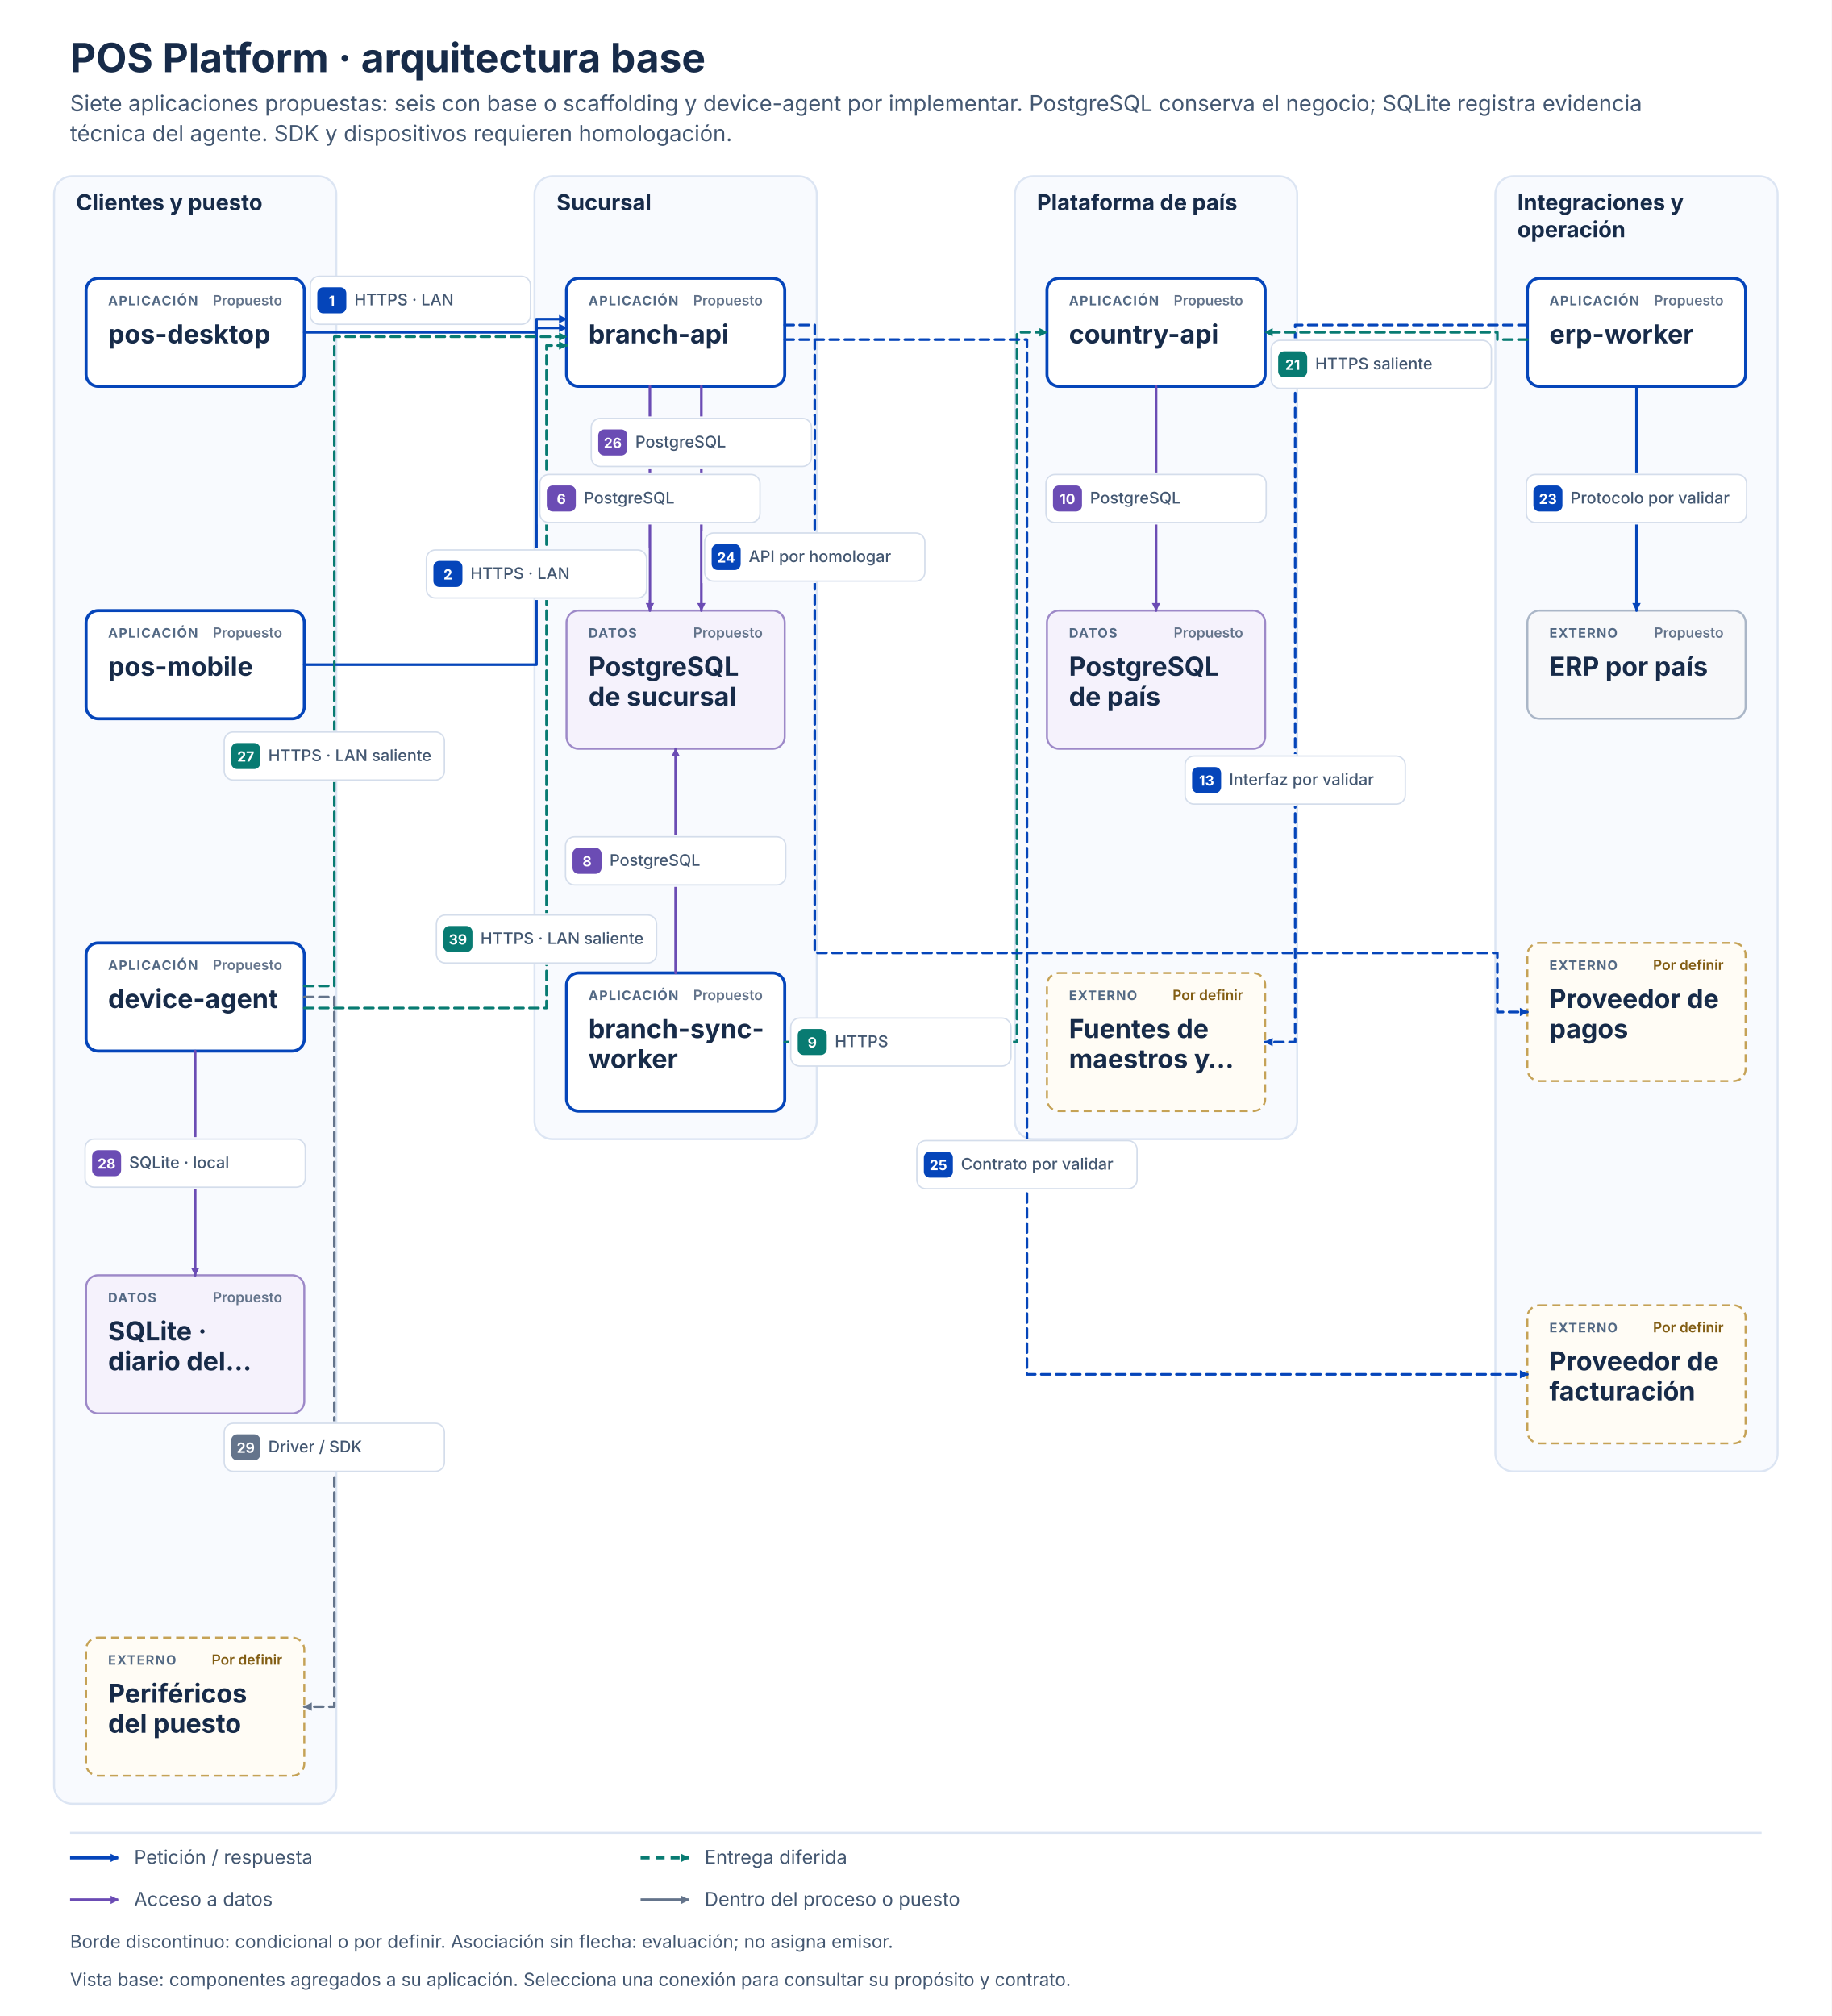
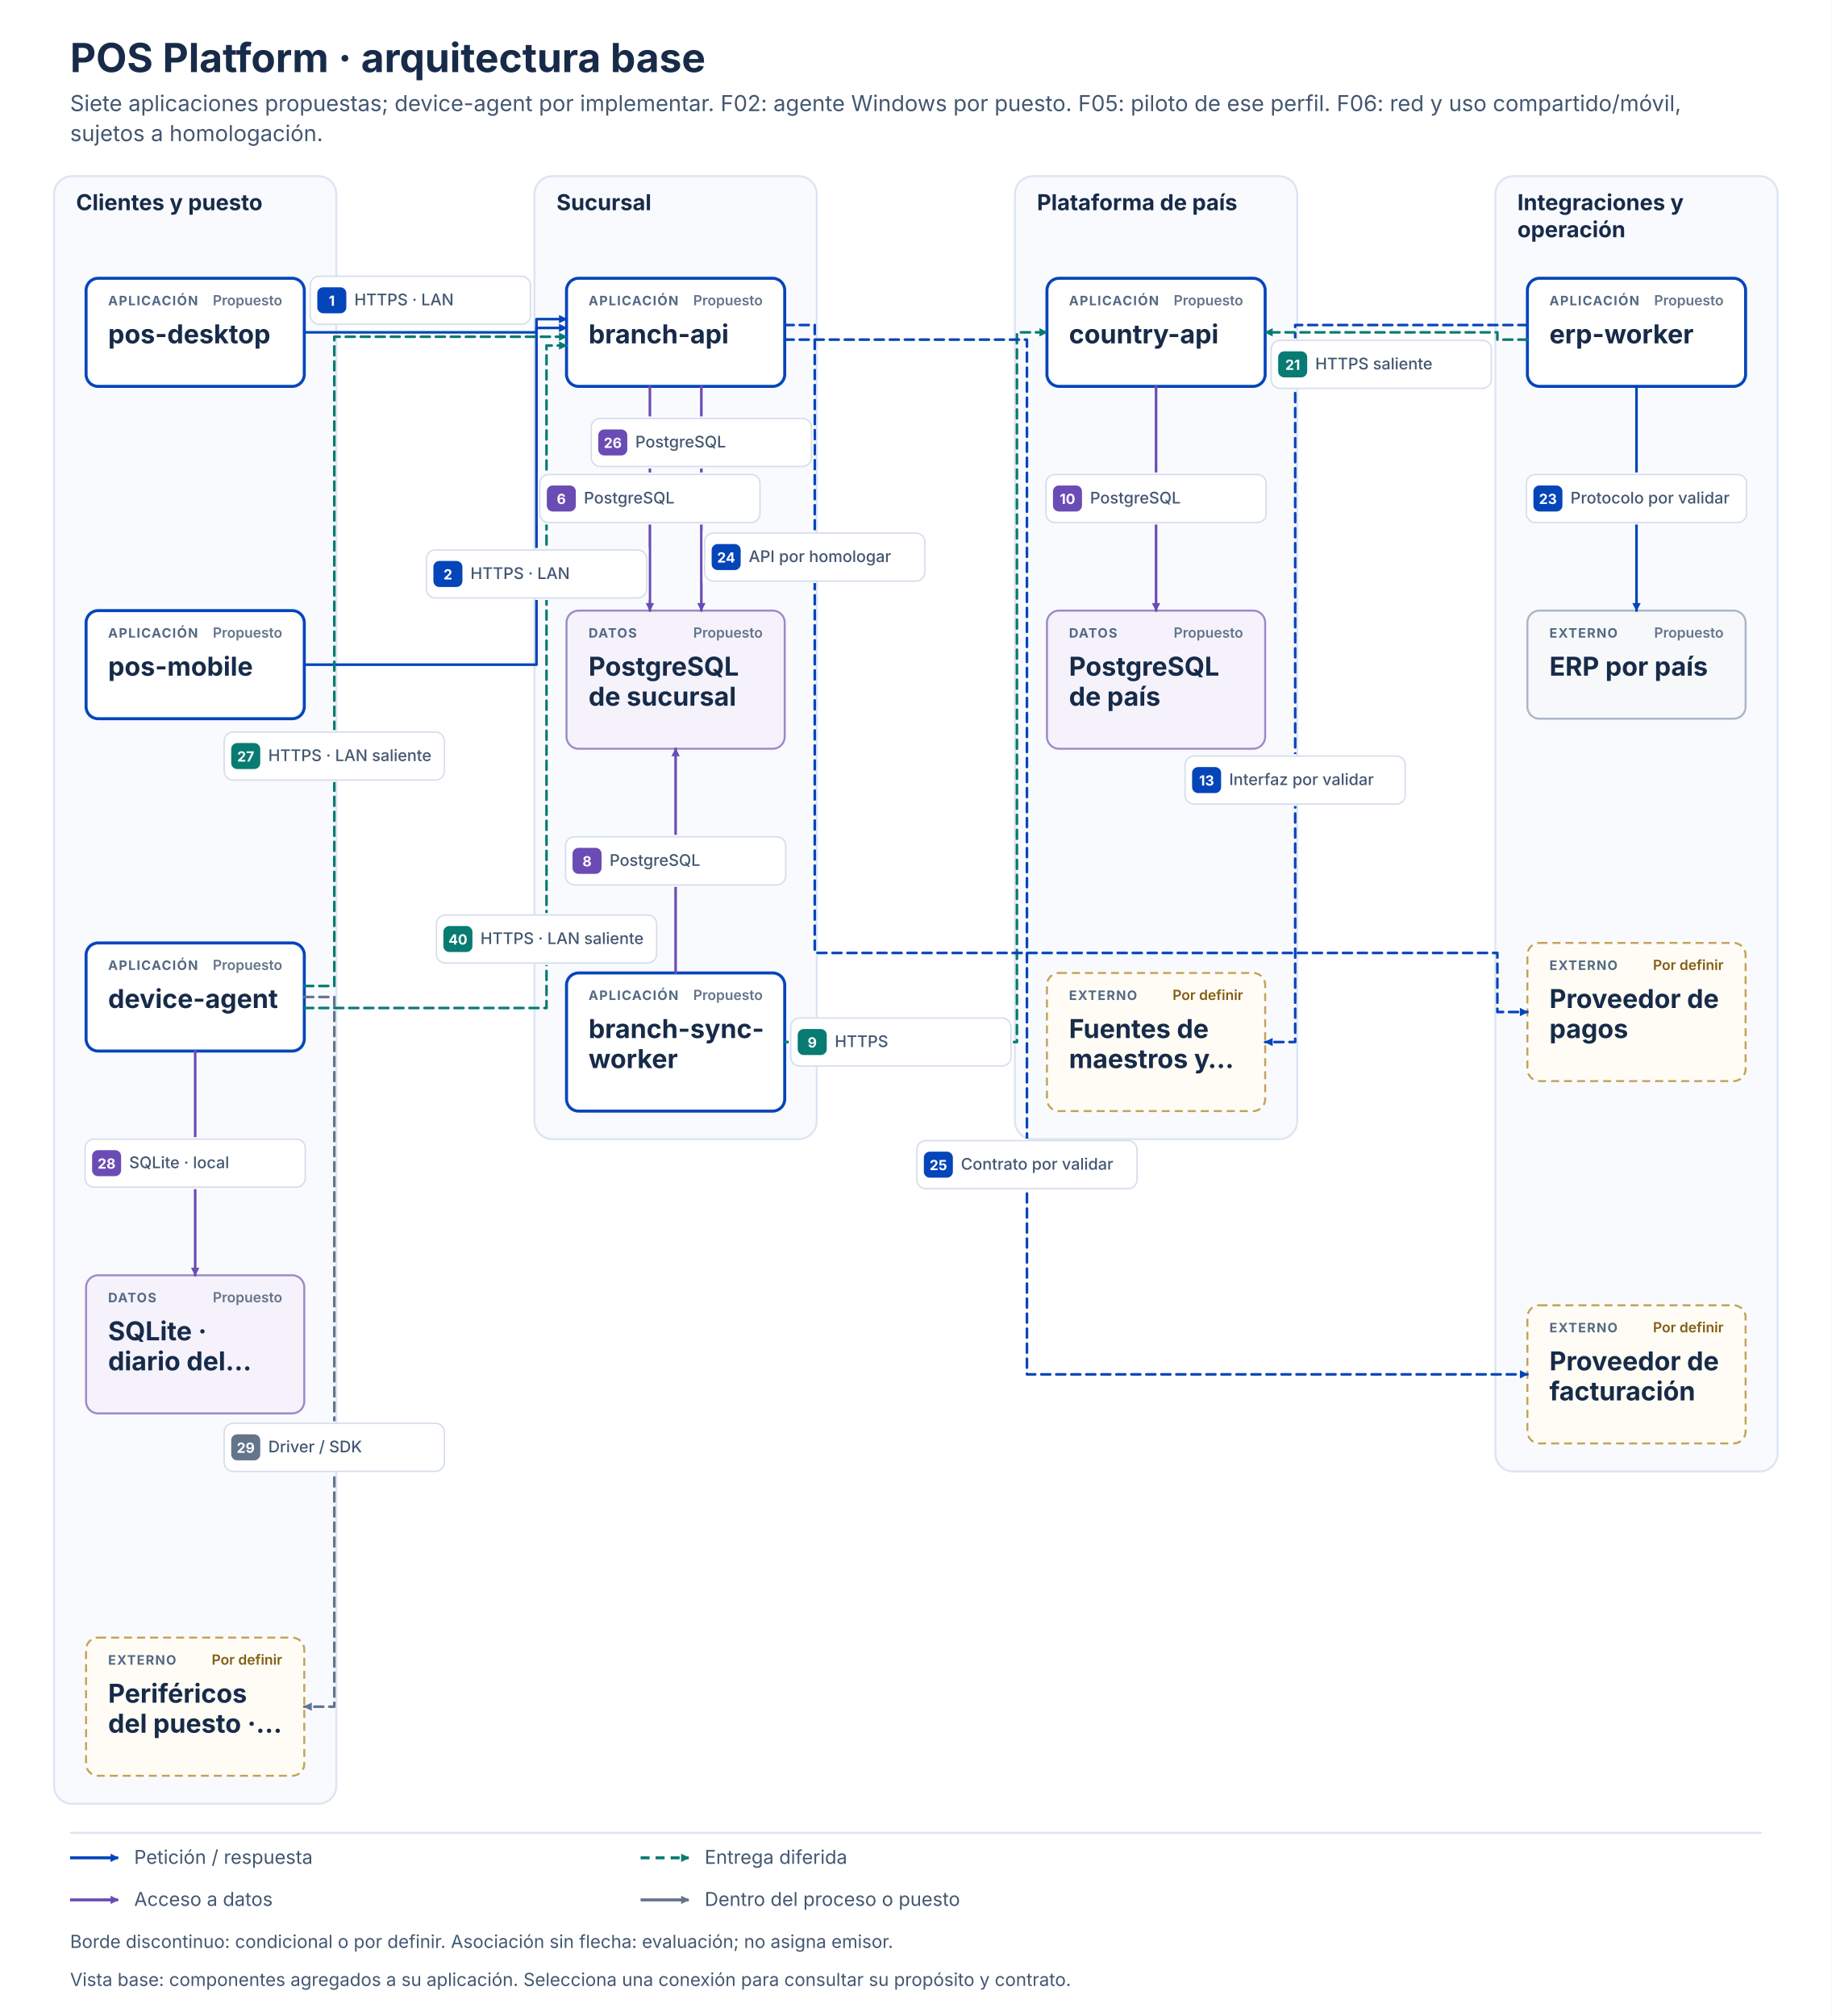
<svg xmlns="http://www.w3.org/2000/svg" class="architecture-svg" viewBox="0 0 1830 2014" width="1830" height="2014" role="img" aria-labelledby="architecture-title architecture-description">
  <defs>
    <style>
    .architecture-svg{font-family:Inter,system-ui,-apple-system,BlinkMacSystemFont,"Segoe UI",sans-serif;color:#172B49;background:#fff}
    .architecture-title,.architecture-node-title,.architecture-group-title{font-weight:700;fill:#172B49}
    .architecture-summary,.architecture-tech{fill:#435771}.architecture-tech{font-weight:500}
    .architecture-kind{font-weight:700;letter-spacing:1px;fill:#536984}.architecture-status{font-weight:600;fill:#64748B}
    .architecture-node-box{fill:#fff;stroke:#B4C5E3;stroke-width:2}.architecture-node[data-status="conditional"] .architecture-node-box,.architecture-node[data-status="unresolved"] .architecture-node-box{stroke-dasharray:8 5}
    .architecture-node[data-node-kind="app"] .architecture-node-box{stroke:#0545BA;stroke-width:3}.architecture-node[data-node-kind="data"] .architecture-node-box{fill:#F5F2FC;stroke:#9D89C8}
    .architecture-node[data-node-kind="external"] .architecture-node-box{fill:#F7F8FA;stroke:#AAB6C7}.architecture-node[data-status="unresolved"] .architecture-node-box{fill:#FFFCF5;stroke:#C5A256}
    .architecture-node[data-status="conditional"] .architecture-status{fill:#825D13}.architecture-node[data-status="unresolved"] .architecture-status{fill:#825D13}
    .architecture-edge-line{fill:none;stroke-width:2.6;stroke-linejoin:round;stroke-linecap:round}.architecture-edge-hit{fill:none;stroke:transparent;stroke-width:26;pointer-events:stroke}
    .architecture-edge-label{fill:#fff;stroke:#D4DDEB;stroke-width:1.4}.architecture-label-text{fill:#243B5A;font-weight:600}.architecture-label-protocol{fill:#435771;font-weight:500}.architecture-label-number{fill:#fff;font-weight:700}
    [data-item-id]{outline:none}[role="button"]{cursor:pointer}
    .architecture-node:is(:focus-visible,.is-selected,[aria-pressed="true"],[data-selected="true"]) .architecture-node-box{stroke:#0545BA;stroke-width:5;fill:#E9F0FE}
    .architecture-edge:is(:focus-visible,.is-selected,[aria-pressed="true"],[data-selected="true"]) .architecture-edge-line{stroke-width:5}
    .architecture-edge:is(:focus-visible,.is-selected,[aria-pressed="true"],[data-selected="true"]) .architecture-edge-label{stroke:#0545BA;stroke-width:3;fill:#E9F0FE}
    .architecture-node:is(.is-highlighted,.is-related) .architecture-node-box{stroke-width:4;stroke:#0545BA}.architecture-edge:is(.is-highlighted,.is-related) .architecture-edge-line{stroke-width:4}
    [data-item-id].is-muted{opacity:.2}
  </style>
    <mask id="architecture-label-clearance" maskUnits="userSpaceOnUse" x="0" y="0" width="1830" height="2014">
      <rect width="1830" height="2014" fill="#fff" />
      <rect x="308" y="274" width="224" height="52" fill="#000" />
      <rect x="424" y="547.4" width="224" height="52" fill="#000" />
      <rect x="537.3" y="472" width="224" height="52" fill="#000" />
      <rect x="563" y="834" width="224" height="52" fill="#000" />
      <rect x="788" y="1015" width="224" height="52" fill="#000" />
      <rect x="1043" y="472" width="224" height="52" fill="#000" />
      <rect x="1182" y="753.3" width="224" height="52" fill="#000" />
      <rect x="1268" y="338" width="224" height="52" fill="#000" />
      <rect x="1523" y="472" width="224" height="52" fill="#000" />
      <rect x="702" y="530.5" width="224" height="52" fill="#000" />
      <rect x="914" y="1137.5" width="224" height="52" fill="#000" />
      <rect x="588.7" y="416" width="224" height="52" fill="#000" />
      <rect x="222" y="729.3" width="224" height="52" fill="#000" />
      <rect x="83" y="1136" width="224" height="52" fill="#000" />
      <rect x="222" y="1419.9" width="224" height="52" fill="#000" />
      <rect x="434" y="912.1" width="224" height="52" fill="#000" />
    </mask>
    <clipPath id="architecture-route-hit-area" clipPathUnits="userSpaceOnUse">
      <path clip-rule="evenodd" fill-rule="evenodd" d="M 0 0 h 1830 v 2014 h -1830 Z M 86 278 h 218 v 108 h -218 Z M 86 610 h 218 v 108 h -218 Z M 86 942 h 218 v 108 h -218 Z M 86 1274 h 218 v 138 h -218 Z M 86 1636 h 218 v 138 h -218 Z M 566 278 h 218 v 108 h -218 Z M 566 610 h 218 v 138 h -218 Z M 566 972 h 218 v 138 h -218 Z M 1046 278 h 218 v 108 h -218 Z M 1046 610 h 218 v 138 h -218 Z M 1046 972 h 218 v 138 h -218 Z M 1526 278 h 218 v 108 h -218 Z M 1526 610 h 218 v 108 h -218 Z M 1526 942 h 218 v 138 h -218 Z M 1526 1304 h 218 v 138 h -218 Z M 309 275 h 222 v 50 h -222 Z M 425 548.4 h 222 v 50 h -222 Z M 538.3 473 h 222 v 50 h -222 Z M 564 835 h 222 v 50 h -222 Z M 789 1016 h 222 v 50 h -222 Z M 1044 473 h 222 v 50 h -222 Z M 1183 754.3 h 222 v 50 h -222 Z M 1269 339 h 222 v 50 h -222 Z M 1524 473 h 222 v 50 h -222 Z M 703 531.5 h 222 v 50 h -222 Z M 915 1138.5 h 222 v 50 h -222 Z M 589.7 417 h 222 v 50 h -222 Z M 223 730.3 h 222 v 50 h -222 Z M 84 1137 h 222 v 50 h -222 Z M 223 1420.9 h 222 v 50 h -222 Z M 435 913.1 h 222 v 50 h -222 Z" />
    </clipPath>
    <marker id="architecture-arrow-sync" viewBox="0 0 12 12" refX="10" refY="6" markerWidth="10" markerHeight="10" orient="auto-start-reverse" markerUnits="userSpaceOnUse">
      <path d="M 1 1 L 11 6 L 1 11 Z" fill="#0545BA" />
    </marker>
    <marker id="architecture-arrow-async" viewBox="0 0 12 12" refX="10" refY="6" markerWidth="10" markerHeight="10" orient="auto-start-reverse" markerUnits="userSpaceOnUse">
      <path d="M 1 1 L 11 6 L 1 11 Z" fill="#087B72" />
    </marker>
    <marker id="architecture-arrow-data" viewBox="0 0 12 12" refX="10" refY="6" markerWidth="10" markerHeight="10" orient="auto-start-reverse" markerUnits="userSpaceOnUse">
      <path d="M 1 1 L 11 6 L 1 11 Z" fill="#6B4CB4" />
    </marker>
    <marker id="architecture-arrow-local" viewBox="0 0 12 12" refX="10" refY="6" markerWidth="10" markerHeight="10" orient="auto-start-reverse" markerUnits="userSpaceOnUse">
      <path d="M 1 1 L 11 6 L 1 11 Z" fill="#64748B" />
    </marker>
  </defs>
  <rect width="1830" height="2014" fill="#fff" />
  <text class="architecture-title" x="70" y="72" font-size="40">
    <tspan x="70" dy="0">POS Platform · arquitectura base</tspan>
  </text>
  <text class="architecture-summary" x="70" y="111" font-size="22">
-     <tspan x="70" dy="0">Siete aplicaciones propuestas: seis con base o scaffolding y device-agent por implementar. PostgreSQL conserva el negocio; SQLite registra evidencia</tspan>
-     <tspan x="70" dy="30">técnica del agente. SDK y dispositivos requieren homologación.</tspan>
+     <tspan x="70" dy="0">Siete aplicaciones propuestas; device-agent por implementar. F02: agente Windows por puesto. F05: piloto de ese perfil. F06: red y uso compartido/móvil,</tspan>
+     <tspan x="70" dy="30">sujetos a homologación.</tspan>
  </text>
  <g class="architecture-group">
    <rect x="54" y="176" width="282" height="1626" rx="18" fill="#F8FAFE" stroke="#DCE5F3" stroke-width="2" />
    <text class="architecture-group-title" x="76" y="210" font-size="22">
      <tspan x="76" dy="0">Clientes y puesto</tspan>
    </text>
  </g>
  <g class="architecture-group">
    <rect x="534" y="176" width="282" height="962" rx="18" fill="#F8FAFE" stroke="#DCE5F3" stroke-width="2" />
    <text class="architecture-group-title" x="556" y="210" font-size="22">
      <tspan x="556" dy="0">Sucursal</tspan>
    </text>
  </g>
  <g class="architecture-group">
    <rect x="1014" y="176" width="282" height="962" rx="18" fill="#F8FAFE" stroke="#DCE5F3" stroke-width="2" />
    <text class="architecture-group-title" x="1036" y="210" font-size="22">
      <tspan x="1036" dy="0">Plataforma de país</tspan>
    </text>
  </g>
  <g class="architecture-group">
    <rect x="1494" y="176" width="282" height="1294" rx="18" fill="#F8FAFE" stroke="#DCE5F3" stroke-width="2" />
    <text class="architecture-group-title" x="1516" y="210" font-size="22">
      <tspan x="1516" dy="0">Integraciones y</tspan>
      <tspan x="1516" dy="27">operación</tspan>
    </text>
  </g>
  <g class="architecture-node" data-node-kind="app" data-status="proposed" data-item-id="desktop" data-item-kind="node">
    <rect class="architecture-node-box" x="86" y="278" width="218" height="108" rx="12" />
    <text class="architecture-kind" x="108" y="305" font-size="13">
      <tspan x="108" dy="0">APLICACIÓN</tspan>
    </text>
    <text class="architecture-status" x="282" y="305" font-size="14" text-anchor="end">Propuesto</text>
    <text class="architecture-node-title" x="108" y="343" font-size="26">
      <tspan x="108" dy="0">pos-desktop</tspan>
    </text>
    <text class="architecture-tech" x="108" y="278" font-size="18" />
    <text class="architecture-summary" x="108" y="278" font-size="19" />
  </g>
  <g class="architecture-node" data-node-kind="app" data-status="proposed" data-item-id="mobile" data-item-kind="node">
    <rect class="architecture-node-box" x="86" y="610" width="218" height="108" rx="12" />
    <text class="architecture-kind" x="108" y="637" font-size="13">
      <tspan x="108" dy="0">APLICACIÓN</tspan>
    </text>
    <text class="architecture-status" x="282" y="637" font-size="14" text-anchor="end">Propuesto</text>
    <text class="architecture-node-title" x="108" y="675" font-size="26">
      <tspan x="108" dy="0">pos-mobile</tspan>
    </text>
    <text class="architecture-tech" x="108" y="610" font-size="18" />
    <text class="architecture-summary" x="108" y="610" font-size="19" />
  </g>
  <g class="architecture-node" data-node-kind="app" data-status="proposed" data-item-id="bridge" data-item-kind="node">
    <rect class="architecture-node-box" x="86" y="942" width="218" height="108" rx="12" />
    <text class="architecture-kind" x="108" y="969" font-size="13">
      <tspan x="108" dy="0">APLICACIÓN</tspan>
    </text>
    <text class="architecture-status" x="282" y="969" font-size="14" text-anchor="end">Propuesto</text>
    <text class="architecture-node-title" x="108" y="1007" font-size="26">
      <tspan x="108" dy="0">device-agent</tspan>
    </text>
    <text class="architecture-tech" x="108" y="942" font-size="18" />
    <text class="architecture-summary" x="108" y="942" font-size="19" />
  </g>
  <g class="architecture-node" data-node-kind="data" data-status="proposed" data-item-id="device-journal" data-item-kind="node">
    <rect class="architecture-node-box" x="86" y="1274" width="218" height="138" rx="12" />
    <text class="architecture-kind" x="108" y="1301" font-size="13">
      <tspan x="108" dy="0">DATOS</tspan>
    </text>
    <text class="architecture-status" x="282" y="1301" font-size="14" text-anchor="end">Propuesto</text>
    <text class="architecture-node-title" x="108" y="1339" font-size="26">
      <tspan x="108" dy="0">SQLite ·</tspan>
      <tspan x="108" dy="30">diario del…</tspan>
    </text>
    <text class="architecture-tech" x="108" y="1274" font-size="18" />
    <text class="architecture-summary" x="108" y="1274" font-size="19" />
  </g>
  <g class="architecture-node" data-node-kind="external" data-status="unresolved" data-item-id="devices" data-item-kind="node">
    <rect class="architecture-node-box" x="86" y="1636" width="218" height="138" rx="12" />
    <text class="architecture-kind" x="108" y="1663" font-size="13">
      <tspan x="108" dy="0">EXTERNO</tspan>
    </text>
    <text class="architecture-status" x="282" y="1663" font-size="14" text-anchor="end">Por definir</text>
    <text class="architecture-node-title" x="108" y="1701" font-size="26">
      <tspan x="108" dy="0">Periféricos</tspan>
-       <tspan x="108" dy="30">del puesto</tspan>
+       <tspan x="108" dy="30">del puesto ·…</tspan>
    </text>
    <text class="architecture-tech" x="108" y="1636" font-size="18" />
    <text class="architecture-summary" x="108" y="1636" font-size="19" />
  </g>
  <g class="architecture-node" data-node-kind="app" data-status="proposed" data-item-id="branch-api" data-item-kind="node">
    <rect class="architecture-node-box" x="566" y="278" width="218" height="108" rx="12" />
    <text class="architecture-kind" x="588" y="305" font-size="13">
      <tspan x="588" dy="0">APLICACIÓN</tspan>
    </text>
    <text class="architecture-status" x="762" y="305" font-size="14" text-anchor="end">Propuesto</text>
    <text class="architecture-node-title" x="588" y="343" font-size="26">
      <tspan x="588" dy="0">branch-api</tspan>
    </text>
    <text class="architecture-tech" x="588" y="278" font-size="18" />
    <text class="architecture-summary" x="588" y="278" font-size="19" />
  </g>
  <g class="architecture-node" data-node-kind="data" data-status="proposed" data-item-id="branch-db" data-item-kind="node">
    <rect class="architecture-node-box" x="566" y="610" width="218" height="138" rx="12" />
    <text class="architecture-kind" x="588" y="637" font-size="13">
      <tspan x="588" dy="0">DATOS</tspan>
    </text>
    <text class="architecture-status" x="762" y="637" font-size="14" text-anchor="end">Propuesto</text>
    <text class="architecture-node-title" x="588" y="675" font-size="26">
      <tspan x="588" dy="0">PostgreSQL</tspan>
      <tspan x="588" dy="30">de sucursal</tspan>
    </text>
    <text class="architecture-tech" x="588" y="610" font-size="18" />
    <text class="architecture-summary" x="588" y="610" font-size="19" />
  </g>
  <g class="architecture-node" data-node-kind="app" data-status="proposed" data-item-id="branch-sync" data-item-kind="node">
    <rect class="architecture-node-box" x="566" y="972" width="218" height="138" rx="12" />
    <text class="architecture-kind" x="588" y="999" font-size="13">
      <tspan x="588" dy="0">APLICACIÓN</tspan>
    </text>
    <text class="architecture-status" x="762" y="999" font-size="14" text-anchor="end">Propuesto</text>
    <text class="architecture-node-title" x="588" y="1037" font-size="26">
      <tspan x="588" dy="0">branch-sync-</tspan>
      <tspan x="588" dy="30">worker</tspan>
    </text>
    <text class="architecture-tech" x="588" y="972" font-size="18" />
    <text class="architecture-summary" x="588" y="972" font-size="19" />
  </g>
  <g class="architecture-node" data-node-kind="app" data-status="proposed" data-item-id="country-api" data-item-kind="node">
    <rect class="architecture-node-box" x="1046" y="278" width="218" height="108" rx="12" />
    <text class="architecture-kind" x="1068" y="305" font-size="13">
      <tspan x="1068" dy="0">APLICACIÓN</tspan>
    </text>
    <text class="architecture-status" x="1242" y="305" font-size="14" text-anchor="end">Propuesto</text>
    <text class="architecture-node-title" x="1068" y="343" font-size="26">
      <tspan x="1068" dy="0">country-api</tspan>
    </text>
    <text class="architecture-tech" x="1068" y="278" font-size="18" />
    <text class="architecture-summary" x="1068" y="278" font-size="19" />
  </g>
  <g class="architecture-node" data-node-kind="data" data-status="proposed" data-item-id="country-db" data-item-kind="node">
    <rect class="architecture-node-box" x="1046" y="610" width="218" height="138" rx="12" />
    <text class="architecture-kind" x="1068" y="637" font-size="13">
      <tspan x="1068" dy="0">DATOS</tspan>
    </text>
    <text class="architecture-status" x="1242" y="637" font-size="14" text-anchor="end">Propuesto</text>
    <text class="architecture-node-title" x="1068" y="675" font-size="26">
      <tspan x="1068" dy="0">PostgreSQL</tspan>
      <tspan x="1068" dy="30">de país</tspan>
    </text>
    <text class="architecture-tech" x="1068" y="610" font-size="18" />
    <text class="architecture-summary" x="1068" y="610" font-size="19" />
  </g>
  <g class="architecture-node" data-node-kind="external" data-status="unresolved" data-item-id="masters" data-item-kind="node">
    <rect class="architecture-node-box" x="1046" y="972" width="218" height="138" rx="12" />
    <text class="architecture-kind" x="1068" y="999" font-size="13">
      <tspan x="1068" dy="0">EXTERNO</tspan>
    </text>
    <text class="architecture-status" x="1242" y="999" font-size="14" text-anchor="end">Por definir</text>
    <text class="architecture-node-title" x="1068" y="1037" font-size="26">
      <tspan x="1068" dy="0">Fuentes de</tspan>
      <tspan x="1068" dy="30">maestros y…</tspan>
    </text>
    <text class="architecture-tech" x="1068" y="972" font-size="18" />
    <text class="architecture-summary" x="1068" y="972" font-size="19" />
  </g>
  <g class="architecture-node" data-node-kind="app" data-status="proposed" data-item-id="erp-worker" data-item-kind="node">
    <rect class="architecture-node-box" x="1526" y="278" width="218" height="108" rx="12" />
    <text class="architecture-kind" x="1548" y="305" font-size="13">
      <tspan x="1548" dy="0">APLICACIÓN</tspan>
    </text>
    <text class="architecture-status" x="1722" y="305" font-size="14" text-anchor="end">Propuesto</text>
    <text class="architecture-node-title" x="1548" y="343" font-size="26">
      <tspan x="1548" dy="0">erp-worker</tspan>
    </text>
    <text class="architecture-tech" x="1548" y="278" font-size="18" />
    <text class="architecture-summary" x="1548" y="278" font-size="19" />
  </g>
  <g class="architecture-node" data-node-kind="external" data-status="proposed" data-item-id="erp" data-item-kind="node">
    <rect class="architecture-node-box" x="1526" y="610" width="218" height="108" rx="12" />
    <text class="architecture-kind" x="1548" y="637" font-size="13">
      <tspan x="1548" dy="0">EXTERNO</tspan>
    </text>
    <text class="architecture-status" x="1722" y="637" font-size="14" text-anchor="end">Propuesto</text>
    <text class="architecture-node-title" x="1548" y="675" font-size="26">
      <tspan x="1548" dy="0">ERP por país</tspan>
    </text>
    <text class="architecture-tech" x="1548" y="610" font-size="18" />
    <text class="architecture-summary" x="1548" y="610" font-size="19" />
  </g>
  <g class="architecture-node" data-node-kind="external" data-status="unresolved" data-item-id="payments" data-item-kind="node">
    <rect class="architecture-node-box" x="1526" y="942" width="218" height="138" rx="12" />
    <text class="architecture-kind" x="1548" y="969" font-size="13">
      <tspan x="1548" dy="0">EXTERNO</tspan>
    </text>
    <text class="architecture-status" x="1722" y="969" font-size="14" text-anchor="end">Por definir</text>
    <text class="architecture-node-title" x="1548" y="1007" font-size="26">
      <tspan x="1548" dy="0">Proveedor de</tspan>
      <tspan x="1548" dy="30">pagos</tspan>
    </text>
    <text class="architecture-tech" x="1548" y="942" font-size="18" />
    <text class="architecture-summary" x="1548" y="942" font-size="19" />
  </g>
  <g class="architecture-node" data-node-kind="external" data-status="unresolved" data-item-id="fiscal" data-item-kind="node">
    <rect class="architecture-node-box" x="1526" y="1304" width="218" height="138" rx="12" />
    <text class="architecture-kind" x="1548" y="1331" font-size="13">
      <tspan x="1548" dy="0">EXTERNO</tspan>
    </text>
    <text class="architecture-status" x="1722" y="1331" font-size="14" text-anchor="end">Por definir</text>
    <text class="architecture-node-title" x="1548" y="1369" font-size="26">
      <tspan x="1548" dy="0">Proveedor de</tspan>
      <tspan x="1548" dy="30">facturación</tspan>
    </text>
    <text class="architecture-tech" x="1548" y="1304" font-size="18" />
    <text class="architecture-summary" x="1548" y="1304" font-size="19" />
  </g>
  <g class="architecture-edge" data-from="desktop" data-to="branch-api" data-relation="communication" data-mode="sync" data-status="proposed" data-item-id="desktop-api" data-item-kind="edge">
    <path class="architecture-edge-hit" d="M 304 332 L 536 332 L 536 318.8 L 566 318.8" clip-path="url(#architecture-route-hit-area)" />
    <path class="architecture-edge-line" d="M 304 332 L 536 332 L 536 318.8 L 566 318.8" stroke="#0545BA" marker-end="url(#architecture-arrow-sync)" mask="url(#architecture-label-clearance)" pointer-events="none" />
    <rect class="architecture-edge-label" x="310" y="276" width="220" height="48" rx="9" />
    <rect x="317" y="287" width="29" height="26" rx="6" fill="#0545BA" />
    <text class="architecture-label-number" x="331.5" y="305.5" text-anchor="middle" font-size="14">1</text>
    <text class="architecture-label-text" x="354" y="298" font-size="17" />
    <text class="architecture-label-protocol" x="354" y="305" font-size="16">
      <tspan x="354" dy="0">HTTPS · LAN</tspan>
    </text>
  </g>
  <g class="architecture-edge" data-from="mobile" data-to="branch-api" data-relation="communication" data-mode="sync" data-status="proposed" data-item-id="mobile-api" data-item-kind="edge">
    <path class="architecture-edge-hit" d="M 304 664 L 536 664 L 536 327.6 L 566 327.6" clip-path="url(#architecture-route-hit-area)" />
    <path class="architecture-edge-line" d="M 304 664 L 536 664 L 536 327.6 L 566 327.6" stroke="#0545BA" marker-end="url(#architecture-arrow-sync)" mask="url(#architecture-label-clearance)" pointer-events="none" />
    <rect class="architecture-edge-label" x="426" y="549.4" width="220" height="48" rx="9" />
    <rect x="433" y="560.4" width="29" height="26" rx="6" fill="#0545BA" />
    <text class="architecture-label-number" x="447.5" y="578.9" text-anchor="middle" font-size="14">2</text>
    <text class="architecture-label-text" x="470" y="571.4" font-size="17" />
    <text class="architecture-label-protocol" x="470" y="578.4" font-size="16">
      <tspan x="470" dy="0">HTTPS · LAN</tspan>
    </text>
  </g>
  <g class="architecture-edge" data-from="branch-api" data-to="branch-db" data-relation="communication" data-mode="data" data-status="proposed" data-item-id="commit-local" data-item-kind="edge">
    <path class="architecture-edge-hit" d="M 649.3 386 L 649.3 610" clip-path="url(#architecture-route-hit-area)" />
    <path class="architecture-edge-line" d="M 649.3 386 L 649.3 610" stroke="#6B4CB4" marker-end="url(#architecture-arrow-data)" mask="url(#architecture-label-clearance)" pointer-events="none" />
    <rect class="architecture-edge-label" x="539.3" y="474" width="220" height="48" rx="9" />
    <rect x="546.3" y="485" width="29" height="26" rx="6" fill="#6B4CB4" />
    <text class="architecture-label-number" x="560.8" y="503.5" text-anchor="middle" font-size="14">6</text>
    <text class="architecture-label-text" x="583.3" y="496" font-size="17" />
    <text class="architecture-label-protocol" x="583.3" y="503" font-size="16">
      <tspan x="583.3" dy="0">PostgreSQL</tspan>
    </text>
  </g>
  <g class="architecture-edge" data-from="branch-sync" data-to="branch-db" data-relation="communication" data-mode="data" data-status="proposed" data-item-id="sync-local" data-item-kind="edge">
    <path class="architecture-edge-hit" d="M 675 972 L 675 748" clip-path="url(#architecture-route-hit-area)" />
    <path class="architecture-edge-line" d="M 675 972 L 675 748" stroke="#6B4CB4" marker-end="url(#architecture-arrow-data)" mask="url(#architecture-label-clearance)" pointer-events="none" />
    <rect class="architecture-edge-label" x="565" y="836" width="220" height="48" rx="9" />
    <rect x="572" y="847" width="29" height="26" rx="6" fill="#6B4CB4" />
    <text class="architecture-label-number" x="586.5" y="865.5" text-anchor="middle" font-size="14">8</text>
    <text class="architecture-label-text" x="609" y="858" font-size="17" />
    <text class="architecture-label-protocol" x="609" y="865" font-size="16">
      <tspan x="609" dy="0">PostgreSQL</tspan>
    </text>
  </g>
  <g class="architecture-edge" data-from="branch-sync" data-to="country-api" data-relation="communication" data-mode="async" data-status="proposed" data-item-id="sync-country" data-item-kind="edge">
    <path class="architecture-edge-hit" d="M 784 1041 L 1016 1041 L 1016 332 L 1046 332" clip-path="url(#architecture-route-hit-area)" />
    <path class="architecture-edge-line" d="M 784 1041 L 1016 1041 L 1016 332 L 1046 332" stroke="#087B72" stroke-dasharray="9 6" marker-end="url(#architecture-arrow-async)" mask="url(#architecture-label-clearance)" pointer-events="none" />
    <rect class="architecture-edge-label" x="790" y="1017" width="220" height="48" rx="9" />
    <rect x="797" y="1028" width="29" height="26" rx="6" fill="#087B72" />
    <text class="architecture-label-number" x="811.5" y="1046.5" text-anchor="middle" font-size="14">9</text>
    <text class="architecture-label-text" x="834" y="1039" font-size="17" />
    <text class="architecture-label-protocol" x="834" y="1046" font-size="16">
      <tspan x="834" dy="0">HTTPS</tspan>
    </text>
  </g>
  <g class="architecture-edge" data-from="country-api" data-to="country-db" data-relation="communication" data-mode="data" data-status="proposed" data-item-id="accept-country" data-item-kind="edge">
    <path class="architecture-edge-hit" d="M 1155 386 L 1155 610" clip-path="url(#architecture-route-hit-area)" />
    <path class="architecture-edge-line" d="M 1155 386 L 1155 610" stroke="#6B4CB4" marker-end="url(#architecture-arrow-data)" mask="url(#architecture-label-clearance)" pointer-events="none" />
    <rect class="architecture-edge-label" x="1045" y="474" width="220" height="48" rx="9" />
    <rect x="1052" y="485" width="29" height="26" rx="6" fill="#6B4CB4" />
    <text class="architecture-label-number" x="1066.5" y="503.5" text-anchor="middle" font-size="14">10</text>
    <text class="architecture-label-text" x="1089" y="496" font-size="17" />
    <text class="architecture-label-protocol" x="1089" y="503" font-size="16">
      <tspan x="1089" dy="0">PostgreSQL</tspan>
    </text>
  </g>
  <g class="architecture-edge" data-from="erp-worker" data-to="masters" data-relation="communication" data-mode="sync" data-status="unresolved" data-item-id="fetch-source" data-item-kind="edge">
    <path class="architecture-edge-hit" d="M 1526 324.7 L 1294 324.7 L 1294 1041 L 1264 1041" clip-path="url(#architecture-route-hit-area)" />
    <path class="architecture-edge-line" d="M 1526 324.7 L 1294 324.7 L 1294 1041 L 1264 1041" stroke="#0545BA" stroke-dasharray="9 6" marker-end="url(#architecture-arrow-sync)" mask="url(#architecture-label-clearance)" pointer-events="none" />
    <rect class="architecture-edge-label" x="1184" y="755.3" width="220" height="48" rx="9" />
    <rect x="1191" y="766.3" width="29" height="26" rx="6" fill="#0545BA" />
    <text class="architecture-label-number" x="1205.5" y="784.8" text-anchor="middle" font-size="14">13</text>
    <text class="architecture-label-text" x="1228" y="777.3" font-size="17" />
    <text class="architecture-label-protocol" x="1228" y="784.3" font-size="16">
      <tspan x="1228" dy="0">Interfaz por validar</tspan>
    </text>
  </g>
  <g class="architecture-edge" data-from="erp-worker" data-to="country-api" data-relation="communication" data-mode="async" data-status="proposed" data-item-id="claim-report" data-item-kind="edge">
    <path class="architecture-edge-hit" d="M 1526 339.3 L 1496 339.3 L 1496 332 L 1264 332" clip-path="url(#architecture-route-hit-area)" />
    <path class="architecture-edge-line" d="M 1526 339.3 L 1496 339.3 L 1496 332 L 1264 332" stroke="#087B72" stroke-dasharray="9 6" marker-end="url(#architecture-arrow-async)" mask="url(#architecture-label-clearance)" pointer-events="none" />
    <rect class="architecture-edge-label" x="1270" y="340" width="220" height="48" rx="9" />
    <rect x="1277" y="351" width="29" height="26" rx="6" fill="#087B72" />
    <text class="architecture-label-number" x="1291.5" y="369.5" text-anchor="middle" font-size="14">21</text>
    <text class="architecture-label-text" x="1314" y="362" font-size="17" />
    <text class="architecture-label-protocol" x="1314" y="369" font-size="16">
      <tspan x="1314" dy="0">HTTPS saliente</tspan>
    </text>
  </g>
  <g class="architecture-edge" data-from="erp-worker" data-to="erp" data-relation="communication" data-mode="sync" data-status="proposed" data-item-id="send-erp" data-item-kind="edge">
    <path class="architecture-edge-hit" d="M 1635 386 L 1635 610" clip-path="url(#architecture-route-hit-area)" />
    <path class="architecture-edge-line" d="M 1635 386 L 1635 610" stroke="#0545BA" marker-end="url(#architecture-arrow-sync)" mask="url(#architecture-label-clearance)" pointer-events="none" />
    <rect class="architecture-edge-label" x="1525" y="474" width="220" height="48" rx="9" />
    <rect x="1532" y="485" width="29" height="26" rx="6" fill="#0545BA" />
    <text class="architecture-label-number" x="1546.5" y="503.5" text-anchor="middle" font-size="14">23</text>
    <text class="architecture-label-text" x="1569" y="496" font-size="17" />
    <text class="architecture-label-protocol" x="1569" y="503" font-size="16">
      <tspan x="1569" dy="0">Protocolo por validar</tspan>
    </text>
  </g>
  <g class="architecture-edge" data-from="branch-api" data-to="payments" data-relation="communication" data-mode="sync" data-status="conditional" data-item-id="payment-api" data-item-kind="edge">
    <path class="architecture-edge-hit" d="M 784 324.7 L 814 324.7 L 814 952 L 1496 952 L 1496 1011 L 1526 1011" clip-path="url(#architecture-route-hit-area)" />
    <path class="architecture-edge-line" d="M 784 324.7 L 814 324.7 L 814 952 L 1496 952 L 1496 1011 L 1526 1011" stroke="#0545BA" stroke-dasharray="9 6" marker-end="url(#architecture-arrow-sync)" mask="url(#architecture-label-clearance)" pointer-events="none" />
    <rect class="architecture-edge-label" x="704" y="532.5" width="220" height="48" rx="9" />
    <rect x="711" y="543.5" width="29" height="26" rx="6" fill="#0545BA" />
    <text class="architecture-label-number" x="725.5" y="562" text-anchor="middle" font-size="14">24</text>
    <text class="architecture-label-text" x="748" y="554.5" font-size="17" />
    <text class="architecture-label-protocol" x="748" y="561.5" font-size="16">
      <tspan x="748" dy="0">API por homologar</tspan>
    </text>
  </g>
  <g class="architecture-edge" data-from="branch-api" data-to="fiscal" data-relation="communication" data-mode="sync" data-status="conditional" data-item-id="fiscal-api" data-item-kind="edge">
    <path class="architecture-edge-hit" d="M 784 339.3 L 1026 339.3 L 1026 1373 L 1526 1373" clip-path="url(#architecture-route-hit-area)" />
    <path class="architecture-edge-line" d="M 784 339.3 L 1026 339.3 L 1026 1373 L 1526 1373" stroke="#0545BA" stroke-dasharray="9 6" marker-end="url(#architecture-arrow-sync)" mask="url(#architecture-label-clearance)" pointer-events="none" />
    <rect class="architecture-edge-label" x="916" y="1139.5" width="220" height="48" rx="9" />
    <rect x="923" y="1150.5" width="29" height="26" rx="6" fill="#0545BA" />
    <text class="architecture-label-number" x="937.5" y="1169" text-anchor="middle" font-size="14">25</text>
    <text class="architecture-label-text" x="960" y="1161.5" font-size="17" />
    <text class="architecture-label-protocol" x="960" y="1168.5" font-size="16">
      <tspan x="960" dy="0">Contrato por validar</tspan>
    </text>
  </g>
  <g class="architecture-edge" data-from="branch-api" data-to="branch-db" data-relation="communication" data-mode="data" data-status="proposed" data-item-id="device-jobs-local" data-item-kind="edge">
    <path class="architecture-edge-hit" d="M 700.7 386 L 700.7 610" clip-path="url(#architecture-route-hit-area)" />
    <path class="architecture-edge-line" d="M 700.7 386 L 700.7 610" stroke="#6B4CB4" marker-end="url(#architecture-arrow-data)" mask="url(#architecture-label-clearance)" pointer-events="none" />
    <rect class="architecture-edge-label" x="590.7" y="418" width="220" height="48" rx="9" />
    <rect x="597.7" y="429" width="29" height="26" rx="6" fill="#6B4CB4" />
    <text class="architecture-label-number" x="612.2" y="447.5" text-anchor="middle" font-size="14">26</text>
    <text class="architecture-label-text" x="634.7" y="440" font-size="17" />
    <text class="architecture-label-protocol" x="634.7" y="447" font-size="16">
      <tspan x="634.7" dy="0">PostgreSQL</tspan>
    </text>
  </g>
  <g class="architecture-edge" data-from="bridge" data-to="branch-api" data-relation="communication" data-mode="async" data-status="proposed" data-item-id="device-command" data-item-kind="edge">
    <path class="architecture-edge-hit" d="M 304 985 L 334 985 L 334 336.4 L 566 336.4" clip-path="url(#architecture-route-hit-area)" />
    <path class="architecture-edge-line" d="M 304 985 L 334 985 L 334 336.4 L 566 336.4" stroke="#087B72" stroke-dasharray="9 6" marker-end="url(#architecture-arrow-async)" mask="url(#architecture-label-clearance)" pointer-events="none" />
    <rect class="architecture-edge-label" x="224" y="731.3" width="220" height="48" rx="9" />
    <rect x="231" y="742.3" width="29" height="26" rx="6" fill="#087B72" />
    <text class="architecture-label-number" x="245.5" y="760.8" text-anchor="middle" font-size="14">27</text>
    <text class="architecture-label-text" x="268" y="753.3" font-size="17" />
    <text class="architecture-label-protocol" x="268" y="760.3" font-size="16">
      <tspan x="268" dy="0">HTTPS · LAN saliente</tspan>
    </text>
  </g>
  <g class="architecture-edge" data-from="bridge" data-to="device-journal" data-relation="communication" data-mode="data" data-status="proposed" data-item-id="agent-journal" data-item-kind="edge">
    <path class="architecture-edge-hit" d="M 195 1050 L 195 1274" clip-path="url(#architecture-route-hit-area)" />
    <path class="architecture-edge-line" d="M 195 1050 L 195 1274" stroke="#6B4CB4" marker-end="url(#architecture-arrow-data)" mask="url(#architecture-label-clearance)" pointer-events="none" />
    <rect class="architecture-edge-label" x="85" y="1138" width="220" height="48" rx="9" />
    <rect x="92" y="1149" width="29" height="26" rx="6" fill="#6B4CB4" />
    <text class="architecture-label-number" x="106.5" y="1167.5" text-anchor="middle" font-size="14">28</text>
    <text class="architecture-label-text" x="129" y="1160" font-size="17" />
    <text class="architecture-label-protocol" x="129" y="1167" font-size="16">
      <tspan x="129" dy="0">SQLite · local</tspan>
    </text>
  </g>
  <g class="architecture-edge" data-from="bridge" data-to="devices" data-relation="communication" data-mode="local" data-status="conditional" data-item-id="hardware-command" data-item-kind="edge">
    <path class="architecture-edge-hit" d="M 304 996 L 334 996 L 334 1705 L 304 1705" clip-path="url(#architecture-route-hit-area)" />
    <path class="architecture-edge-line" d="M 304 996 L 334 996 L 334 1705 L 304 1705" stroke="#64748B" stroke-dasharray="9 6" marker-end="url(#architecture-arrow-local)" mask="url(#architecture-label-clearance)" pointer-events="none" />
    <rect class="architecture-edge-label" x="224" y="1421.9" width="220" height="48" rx="9" />
    <rect x="231" y="1432.9" width="29" height="26" rx="6" fill="#64748B" />
    <text class="architecture-label-number" x="245.5" y="1451.4" text-anchor="middle" font-size="14">29</text>
    <text class="architecture-label-text" x="268" y="1443.9" font-size="17" />
    <text class="architecture-label-protocol" x="268" y="1450.9" font-size="16">
      <tspan x="268" dy="0">Driver / SDK</tspan>
    </text>
  </g>
  <g class="architecture-edge" data-from="bridge" data-to="branch-api" data-relation="communication" data-mode="async" data-status="proposed" data-item-id="bridge-evidence" data-item-kind="edge">
    <path class="architecture-edge-hit" d="M 304 1007 L 546 1007 L 546 345.2 L 566 345.2" clip-path="url(#architecture-route-hit-area)" />
    <path class="architecture-edge-line" d="M 304 1007 L 546 1007 L 546 345.2 L 566 345.2" stroke="#087B72" stroke-dasharray="9 6" marker-end="url(#architecture-arrow-async)" mask="url(#architecture-label-clearance)" pointer-events="none" />
    <rect class="architecture-edge-label" x="436" y="914.1" width="220" height="48" rx="9" />
    <rect x="443" y="925.1" width="29" height="26" rx="6" fill="#087B72" />
-     <text class="architecture-label-number" x="457.5" y="943.6" text-anchor="middle" font-size="14">39</text>
+     <text class="architecture-label-number" x="457.5" y="943.6" text-anchor="middle" font-size="14">40</text>
    <text class="architecture-label-text" x="480" y="936.1" font-size="17" />
    <text class="architecture-label-protocol" x="480" y="943.1" font-size="16">
      <tspan x="480" dy="0">HTTPS · LAN saliente</tspan>
    </text>
  </g>
  <g aria-label="Leyenda">
    <path d="M 70 1831 H 1760" stroke="#DCE5F3" stroke-width="2" />
    <path d="M 70 1856 h 48" stroke="#0545BA" stroke-width="3" marker-end="url(#architecture-arrow-sync)" />
    <text x="134" y="1862" font-size="19" fill="#435771">Petición / respuesta</text>
    <path d="M 640 1856 h 48" stroke="#087B72" stroke-width="3" stroke-dasharray="9 6" marker-end="url(#architecture-arrow-async)" />
    <text x="704" y="1862" font-size="19" fill="#435771">Entrega diferida</text>
    <path d="M 70 1898 h 48" stroke="#6B4CB4" stroke-width="3" marker-end="url(#architecture-arrow-data)" />
    <text x="134" y="1904" font-size="19" fill="#435771">Acceso a datos</text>
    <path d="M 640 1898 h 48" stroke="#64748B" stroke-width="3" marker-end="url(#architecture-arrow-local)" />
    <text x="704" y="1904" font-size="19" fill="#435771">Dentro del proceso o puesto</text>
    <text class="architecture-summary" x="70" y="1946" font-size="18">
      <tspan x="70" dy="0">Borde discontinuo: condicional o por definir. Asociación sin flecha: evaluación; no asigna emisor.</tspan>
    </text>
    <text class="architecture-summary" x="70" y="1984" font-size="18">
      <tspan x="70" dy="0">Vista base: componentes agregados a su aplicación. Selecciona una conexión para consultar su propósito y contrato.</tspan>
    </text>
  </g>
</svg>
